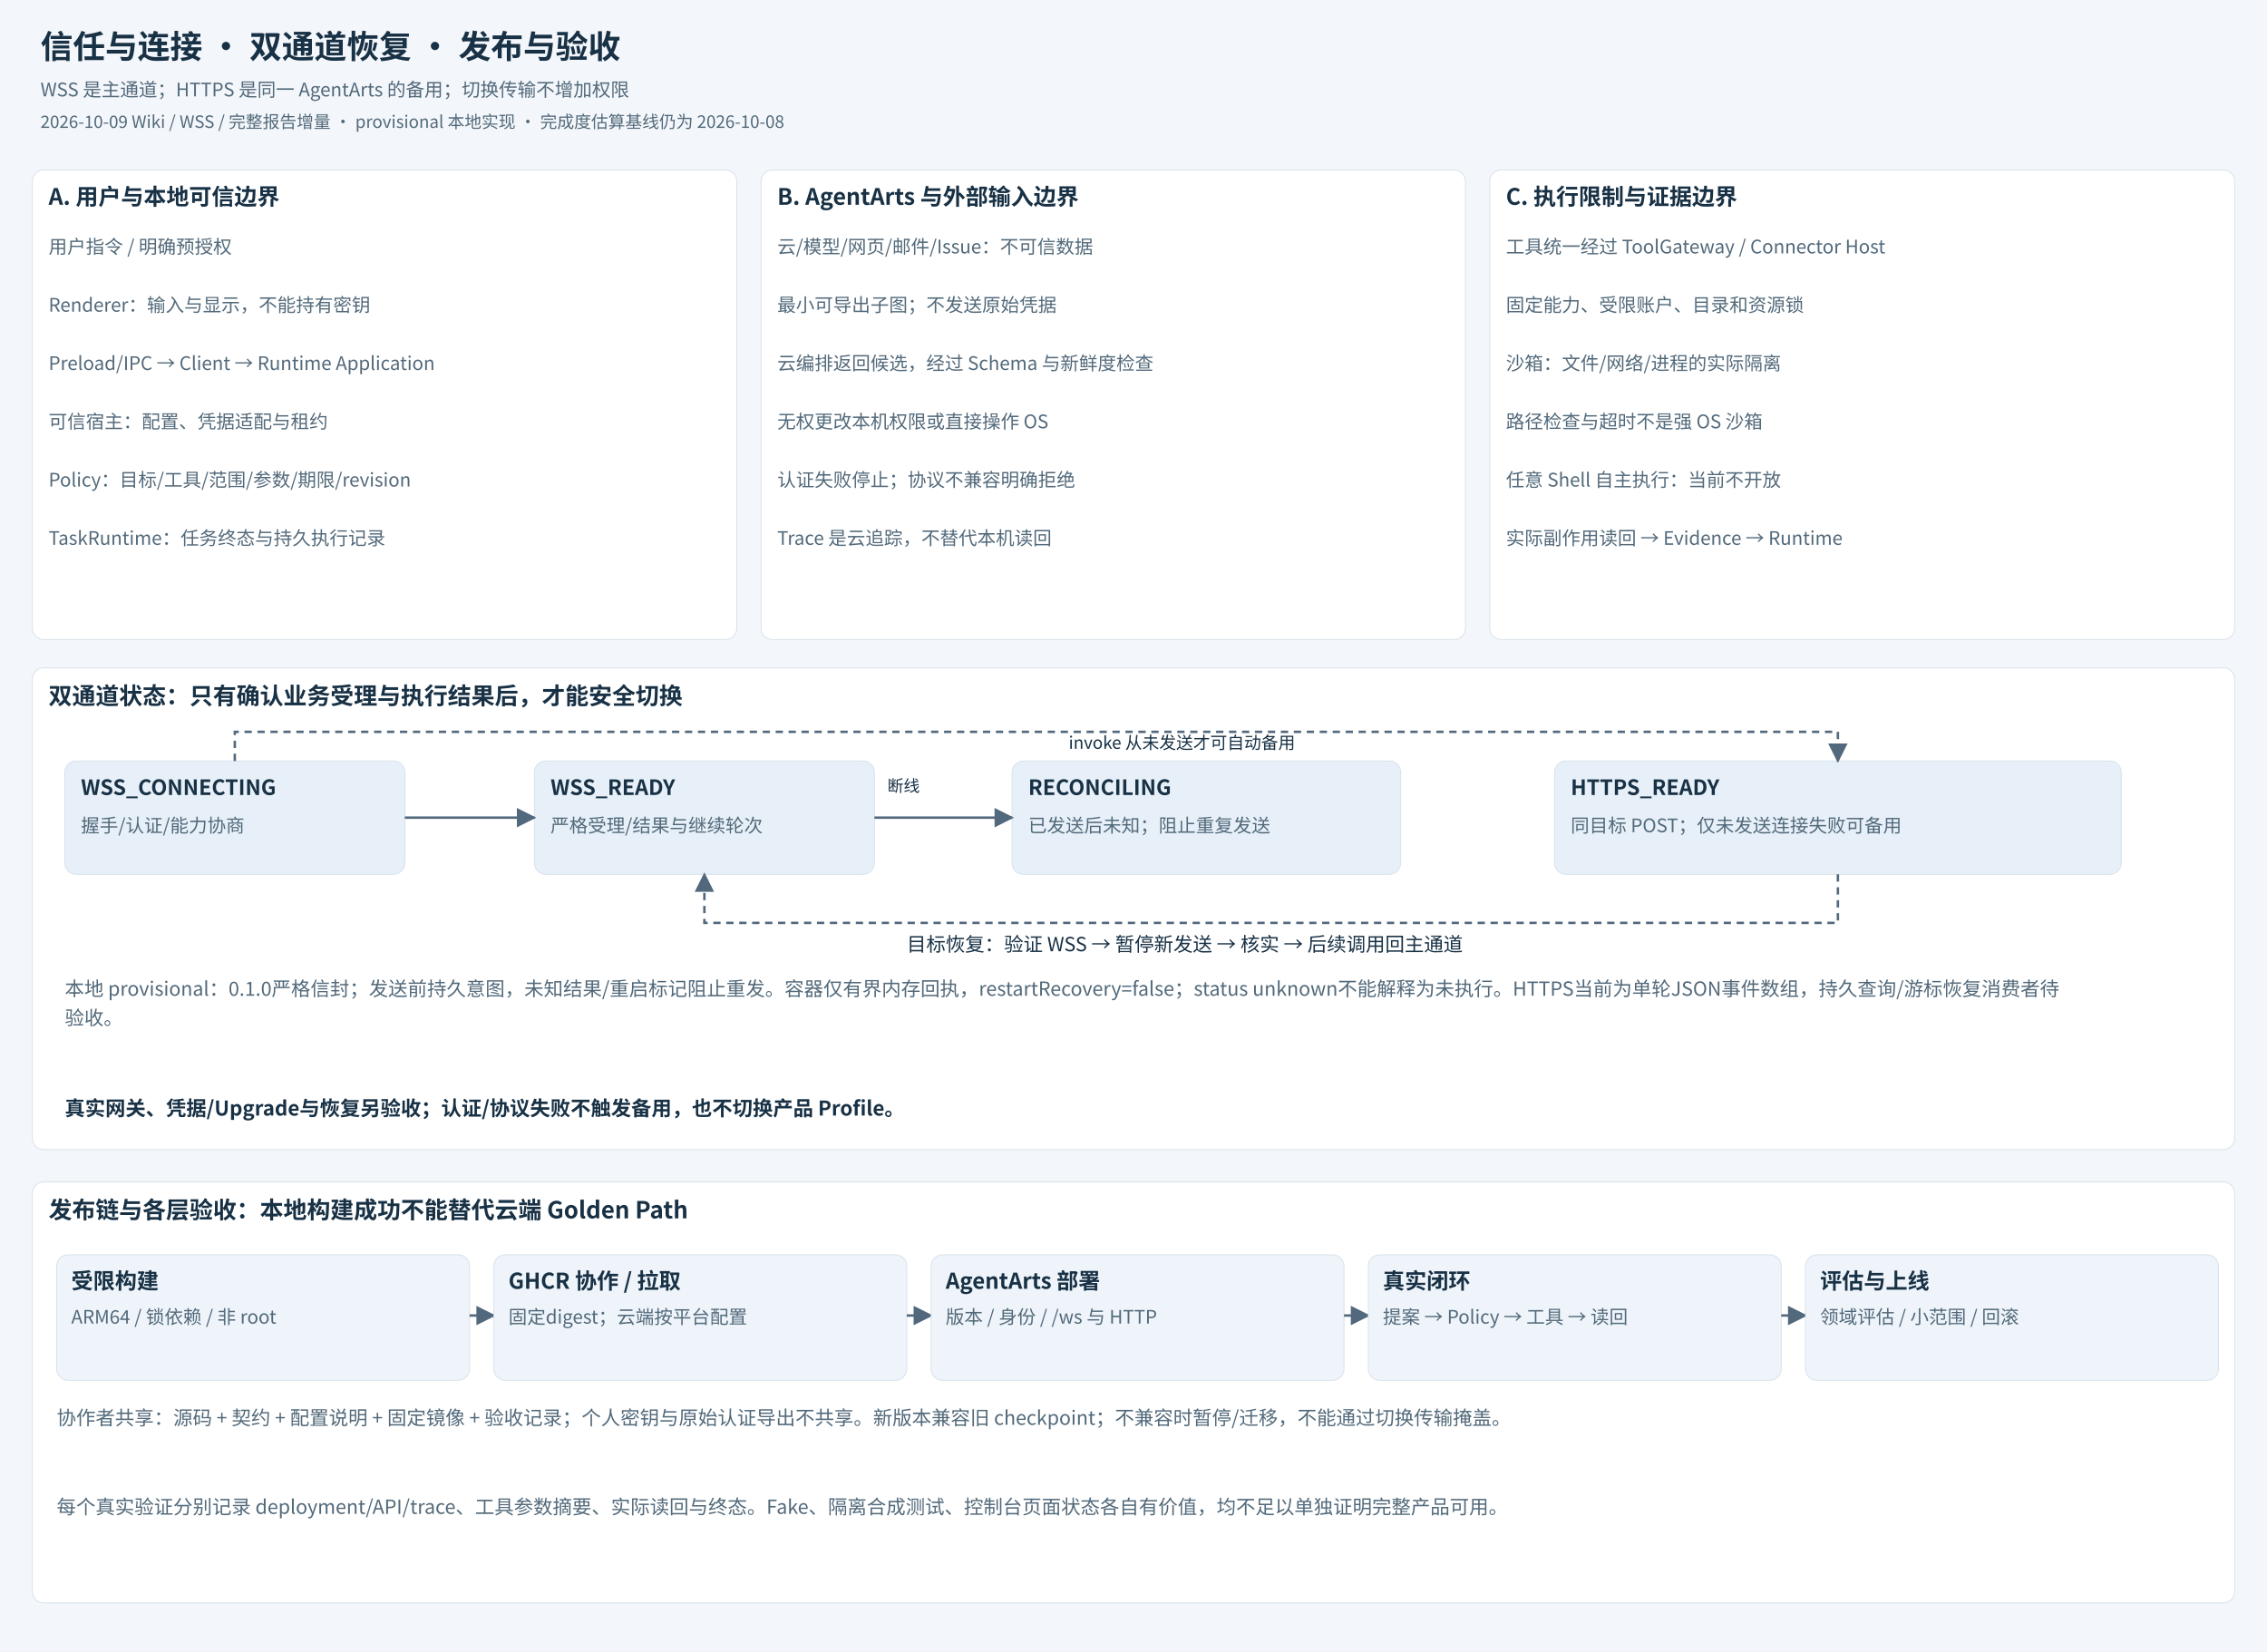
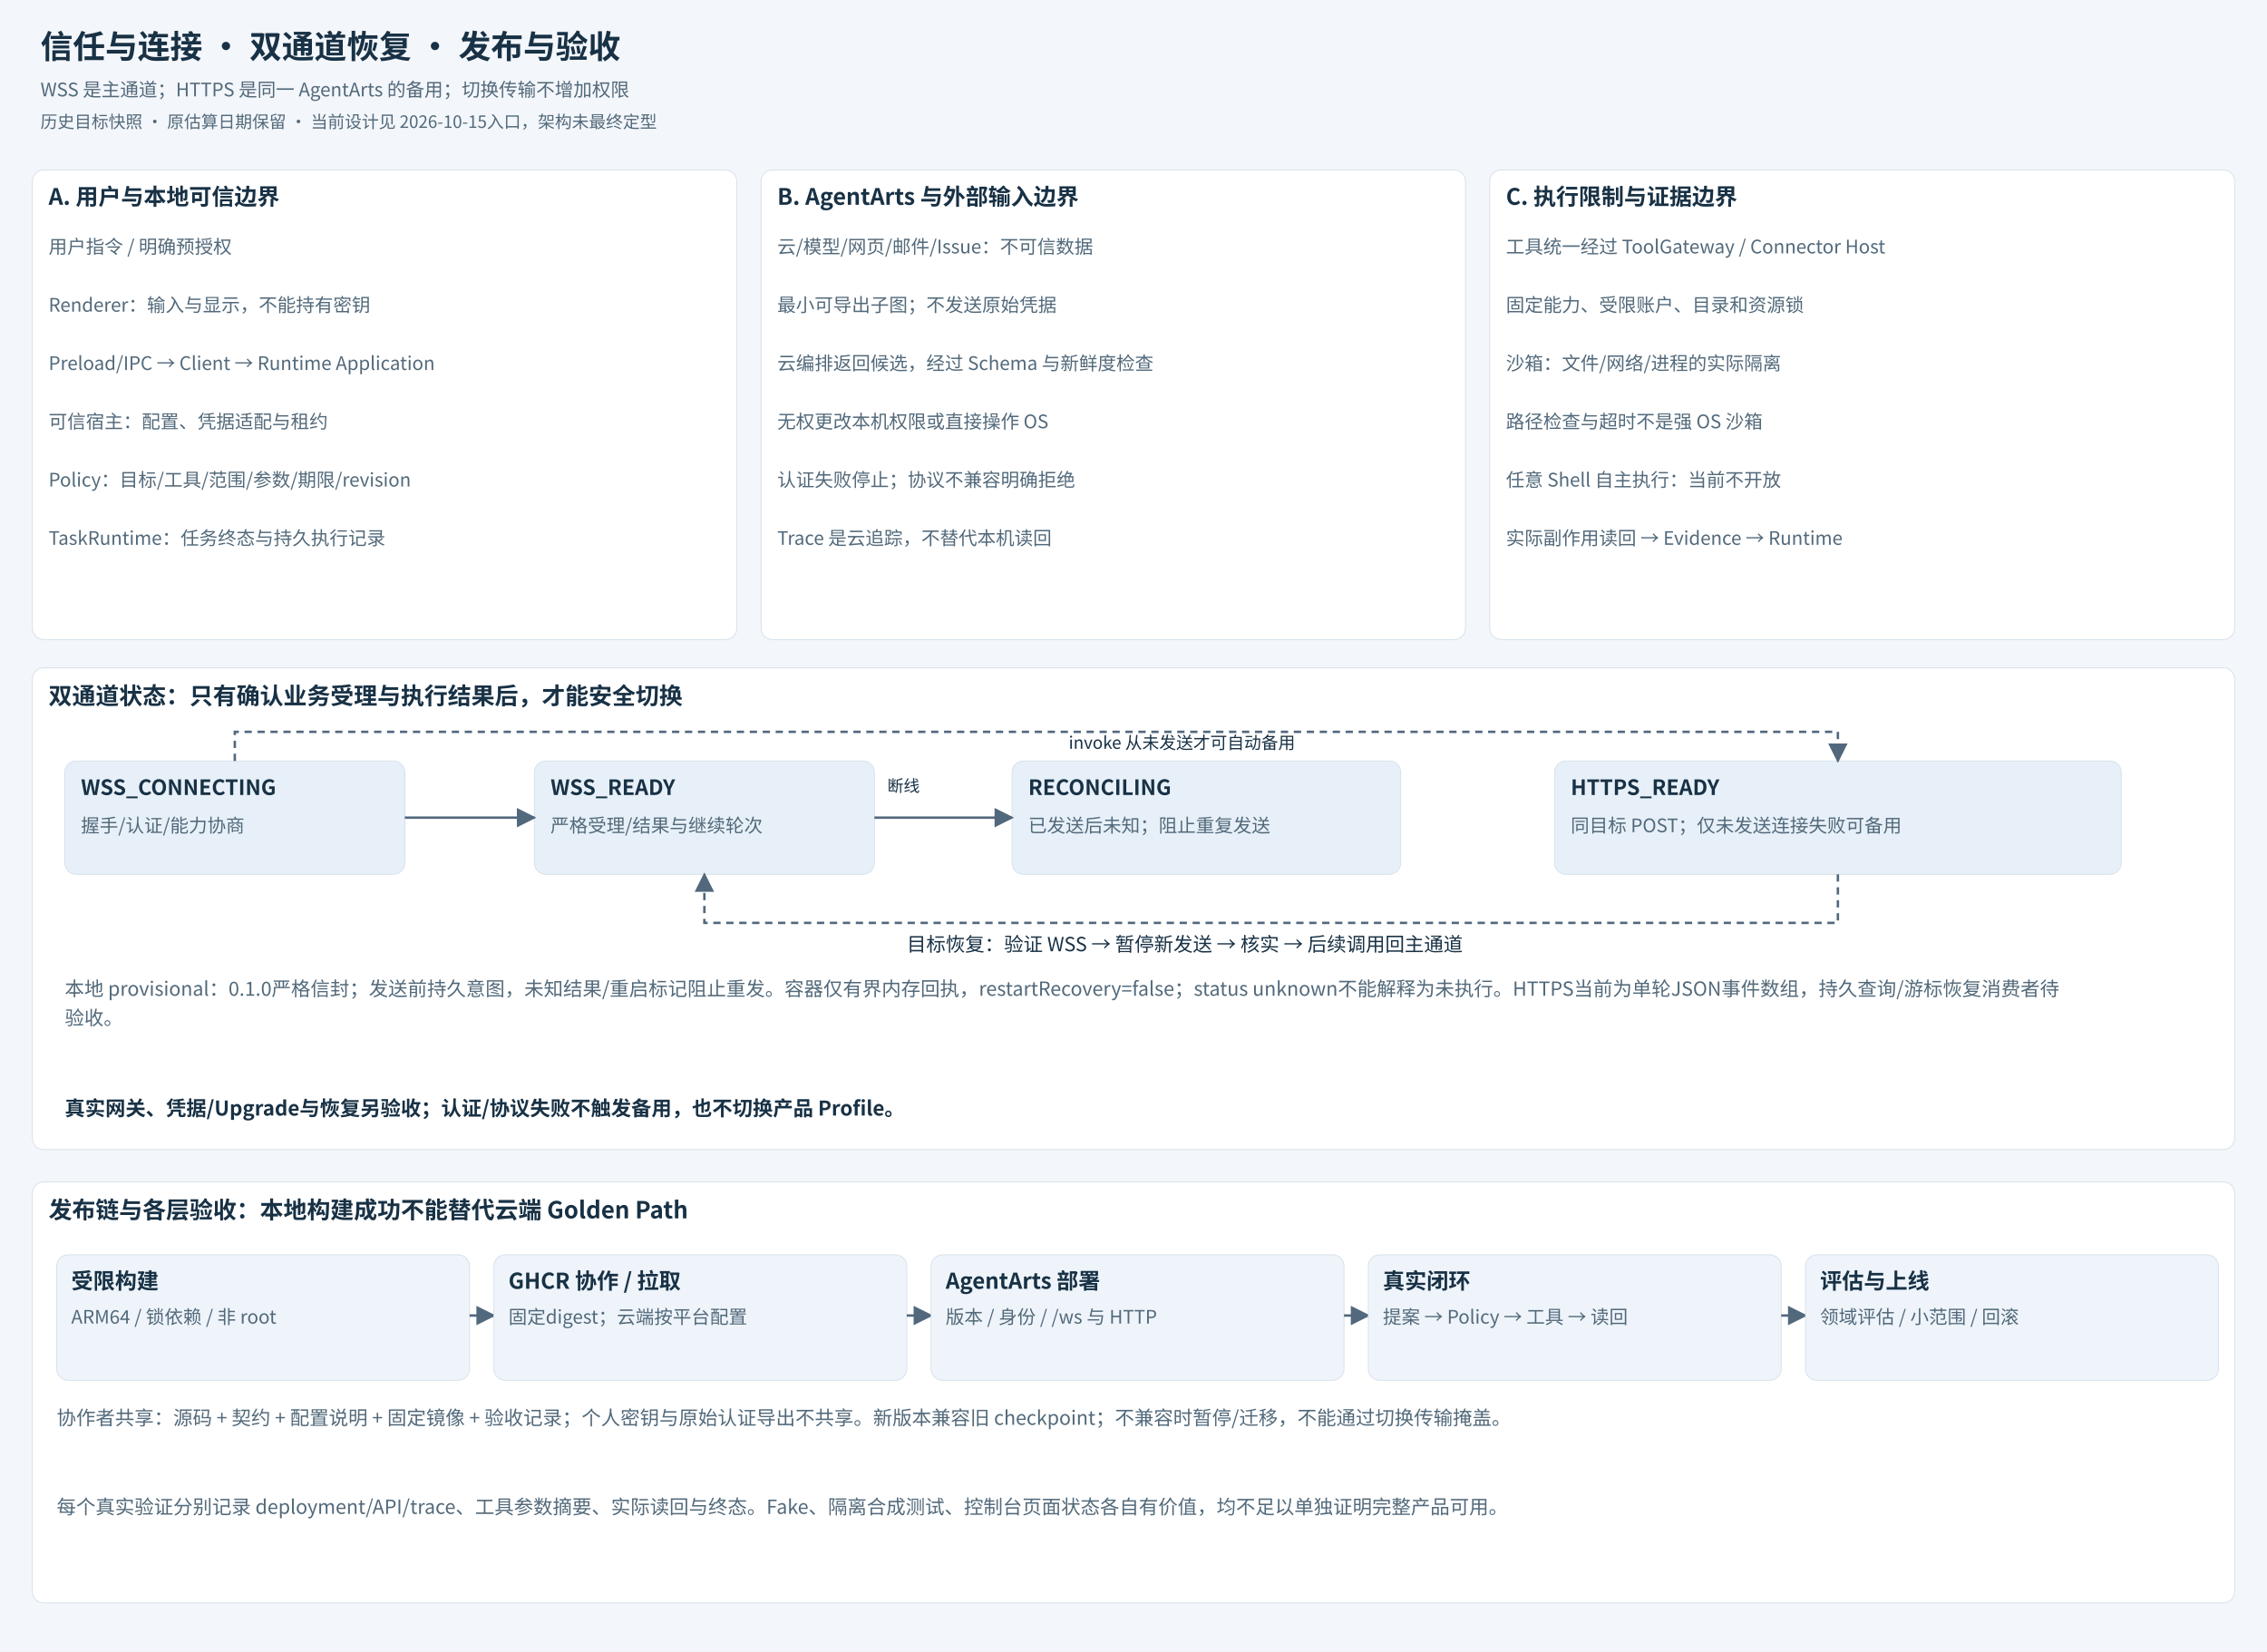
<svg xmlns="http://www.w3.org/2000/svg" width="2800" height="2040" viewBox="0 0 2800 2040" role="img" aria-labelledby="title desc">
  <defs>
    <marker id="arrow" viewBox="0 0 10 10" refX="9" refY="5" markerWidth="8" markerHeight="8" orient="auto-start-reverse">
      <path d="M 0 0 L 10 5 L 0 10 z" fill="#52687d" />
    </marker>
  </defs>
  <style>text{font-family:"Microsoft YaHei","Noto Sans CJK SC",sans-serif;fill:#183145} .muted{fill:#52697a} .white{fill:white} .strong{font-weight:700}</style>
  <rect x="0" y="0" width="2800" height="2040" rx="0" fill="#f3f6fa" stroke="none" />
  <text x="50" y="72" font-size="40" class="strong" text-anchor="start">信任与连接 · 双通道恢复 · 发布与验收</text>
  <text x="50" y="119" font-size="23" class="muted" text-anchor="start">WSS 是主通道；HTTPS 是同一 AgentArts 的备用；切换传输不增加权限</text>
-   <text x="50" y="158" font-size="21" class="muted" text-anchor="start">2026-10-09 Wiki / WSS / 完整报告增量 · provisional 本地实现 · 完成度估算基线仍为 2026-10-08</text>
+   <a href="../CURRENT_DESIGN_20261015.md" id="history-design-notice-20261015">
+     <text x="50" y="158" font-size="21" class="muted" text-anchor="start">历史目标快照 · 原估算日期保留 · 当前设计见 2026-10-15入口，架构未最终定型</text>
+   </a>
  <rect x="40" y="210" width="870" height="580" rx="14" fill="#fff" stroke="#d5dfe8" />
  <text x="60" y="253" font-size="28" class="strong" text-anchor="start">A. 用户与本地可信边界</text>
  <rect x="940" y="210" width="870" height="580" rx="14" fill="#fff" stroke="#d5dfe8" />
  <text x="960" y="253" font-size="28" class="strong" text-anchor="start">B. AgentArts 与外部输入边界</text>
  <rect x="1840" y="210" width="920" height="580" rx="14" fill="#fff" stroke="#d5dfe8" />
  <text x="1860" y="253" font-size="28" class="strong" text-anchor="start">C. 执行限制与证据边界</text>
  <text x="60" y="313" font-size="23" class="muted" text-anchor="start">用户指令 / 明确预授权</text>
  <text x="60" y="385" font-size="23" class="muted" text-anchor="start">Renderer：输入与显示，不能持有密钥</text>
  <text x="60" y="457" font-size="23" class="muted" text-anchor="start">Preload/IPC → Client → Runtime Application</text>
  <text x="60" y="529" font-size="23" class="muted" text-anchor="start">可信宿主：配置、凭据适配与租约</text>
  <text x="60" y="601" font-size="23" class="muted" text-anchor="start">Policy：目标/工具/范围/参数/期限/revision</text>
  <text x="60" y="673" font-size="23" class="muted" text-anchor="start">TaskRuntime：任务终态与持久执行记录</text>
  <text x="960" y="313" font-size="23" class="muted" text-anchor="start">云/模型/网页/邮件/Issue：不可信数据</text>
  <text x="960" y="385" font-size="23" class="muted" text-anchor="start">最小可导出子图；不发送原始凭据</text>
  <text x="960" y="457" font-size="23" class="muted" text-anchor="start">云编排返回候选，经过 Schema 与新鲜度检查</text>
  <text x="960" y="529" font-size="23" class="muted" text-anchor="start">无权更改本机权限或直接操作 OS</text>
  <text x="960" y="601" font-size="23" class="muted" text-anchor="start">认证失败停止；协议不兼容明确拒绝</text>
  <text x="960" y="673" font-size="23" class="muted" text-anchor="start">Trace 是云追踪，不替代本机读回</text>
  <text x="1860" y="313" font-size="23" class="muted" text-anchor="start">工具统一经过 ToolGateway / Connector Host</text>
  <text x="1860" y="385" font-size="23" class="muted" text-anchor="start">固定能力、受限账户、目录和资源锁</text>
  <text x="1860" y="457" font-size="23" class="muted" text-anchor="start">沙箱：文件/网络/进程的实际隔离</text>
  <text x="1860" y="529" font-size="23" class="muted" text-anchor="start">路径检查与超时不是强 OS 沙箱</text>
  <text x="1860" y="601" font-size="23" class="muted" text-anchor="start">任意 Shell 自主执行：当前不开放</text>
  <text x="1860" y="673" font-size="23" class="muted" text-anchor="start">实际副作用读回 → Evidence → Runtime</text>
  <rect x="40" y="825" width="2720" height="595" rx="14" fill="#fff" stroke="#d5dfe8" />
  <text x="60" y="870" font-size="29" class="strong" text-anchor="start">双通道状态：只有确认业务受理与执行结果后，才能安全切换</text>
  <rect x="80" y="940" width="420" height="140" rx="14" fill="#e7f0f8" stroke="#d5dfe8" />
  <text x="100" y="982" font-size="26" class="strong" text-anchor="start">WSS_CONNECTING</text>
  <text x="100" y="1028" font-size="23" class="muted" text-anchor="start">握手/认证/能力协商</text>
  <rect x="660" y="940" width="420" height="140" rx="14" fill="#e7f0f8" stroke="#d5dfe8" />
  <text x="680" y="982" font-size="26" class="strong" text-anchor="start">WSS_READY</text>
  <text x="680" y="1028" font-size="23" class="muted" text-anchor="start">严格受理/结果与继续轮次</text>
  <rect x="1250" y="940" width="480" height="140" rx="14" fill="#e7f0f8" stroke="#d5dfe8" />
  <text x="1270" y="982" font-size="26" class="strong" text-anchor="start">RECONCILING</text>
  <text x="1270" y="1028" font-size="23" class="muted" text-anchor="start">已发送后未知；阻止重复发送</text>
  <rect x="1920" y="940" width="700" height="140" rx="14" fill="#e7f0f8" stroke="#d5dfe8" />
  <text x="1940" y="982" font-size="26" class="strong" text-anchor="start">HTTPS_READY</text>
  <text x="1940" y="1028" font-size="23" class="muted" text-anchor="start">同目标 POST；仅未发送连接失败可备用</text>
  <path d="M500,1010 L660,1010" fill="none" stroke="#52687d" stroke-width="3" marker-end="url(#arrow)" />
  <path d="M1080,1010 L1250,1010" fill="none" stroke="#52687d" stroke-width="3" marker-end="url(#arrow)" />
  <text x="1096" y="978" font-size="20" class="" text-anchor="start">断线</text>
  <path d="M290,940 L290,904 L2270,904 L2270,940" fill="none" stroke="#52687d" stroke-width="3" marker-end="url(#arrow)" stroke-dasharray="9 7" />
  <text x="1320" y="925" font-size="21" class="" text-anchor="start">invoke 从未发送才可自动备用</text>
  <path d="M2270,1080 L2270,1140 L870,1140 L870,1080" fill="none" stroke="#52687d" stroke-width="3" marker-end="url(#arrow)" stroke-dasharray="9 7" />
  <text x="1120" y="1175" font-size="24" class="" text-anchor="start">目标恢复：验证 WSS → 暂停新发送 → 核实 → 后续调用回主通道</text>
  <text x="80" y="1230" font-size="24" class="muted" text-anchor="start">本地 provisional：0.1.0严格信封；发送前持久意图，未知结果/重启标记阻止重发。容器仅有界内存回执，restartRecovery=false；status unknown不能解释为未执行。HTTPS当前为单轮JSON事件数组，持久查询/游标恢复消费者待</text>
  <text x="80" y="1266" font-size="24" class="muted" text-anchor="start">验收。</text>
  <text x="80" y="1378" font-size="25" class="strong" text-anchor="start">真实网关、凭据/Upgrade与恢复另验收；认证/协议失败不触发备用，也不切换产品 Profile。</text>
  <rect x="40" y="1460" width="2720" height="520" rx="14" fill="#fff" stroke="#d5dfe8" />
  <text x="60" y="1505" font-size="29" class="strong" text-anchor="start">发布链与各层验收：本地构建成功不能替代云端 Golden Path</text>
  <rect x="70" y="1550" width="510" height="155" rx="14" fill="#eef4fa" stroke="#d5dfe8" />
  <text x="88" y="1592" font-size="27" class="strong" text-anchor="start">受限构建</text>
  <text x="88" y="1635" font-size="23" class="muted" text-anchor="start">ARM64 / 锁依赖 / 非 root</text>
  <path d="M580,1625 L610,1625" fill="none" stroke="#52687d" stroke-width="3" marker-end="url(#arrow)" />
  <rect x="610" y="1550" width="510" height="155" rx="14" fill="#eef4fa" stroke="#d5dfe8" />
  <text x="628" y="1592" font-size="27" class="strong" text-anchor="start">GHCR 协作 / 拉取</text>
  <text x="628" y="1635" font-size="23" class="muted" text-anchor="start">固定digest；云端按平台配置</text>
  <path d="M1120,1625 L1150,1625" fill="none" stroke="#52687d" stroke-width="3" marker-end="url(#arrow)" />
  <rect x="1150" y="1550" width="510" height="155" rx="14" fill="#eef4fa" stroke="#d5dfe8" />
  <text x="1168" y="1592" font-size="27" class="strong" text-anchor="start">AgentArts 部署</text>
  <text x="1168" y="1635" font-size="23" class="muted" text-anchor="start">版本 / 身份 / /ws 与 HTTP</text>
  <path d="M1660,1625 L1690,1625" fill="none" stroke="#52687d" stroke-width="3" marker-end="url(#arrow)" />
  <rect x="1690" y="1550" width="510" height="155" rx="14" fill="#eef4fa" stroke="#d5dfe8" />
  <text x="1708" y="1592" font-size="27" class="strong" text-anchor="start">真实闭环</text>
  <text x="1708" y="1635" font-size="23" class="muted" text-anchor="start">提案 → Policy → 工具 → 读回</text>
  <path d="M2200,1625 L2230,1625" fill="none" stroke="#52687d" stroke-width="3" marker-end="url(#arrow)" />
  <rect x="2230" y="1550" width="510" height="155" rx="14" fill="#eef4fa" stroke="#d5dfe8" />
  <text x="2248" y="1592" font-size="27" class="strong" text-anchor="start">评估与上线</text>
  <text x="2248" y="1635" font-size="23" class="muted" text-anchor="start">领域评估 / 小范围 / 回滚</text>
  <text x="70" y="1760" font-size="24" class="muted" text-anchor="start">协作者共享：源码 + 契约 + 配置说明 + 固定镜像 + 验收记录；个人密钥与原始认证导出不共享。新版本兼容旧 checkpoint；不兼容时暂停/迁移，不能通过切换传输掩盖。</text>
  <text x="70" y="1870" font-size="24" class="muted" text-anchor="start">每个真实验证分别记录 deployment/API/trace、工具参数摘要、实际读回与终态。Fake、隔离合成测试、控制台页面状态各自有价值，均不足以单独证明完整产品可用。</text>
</svg>
